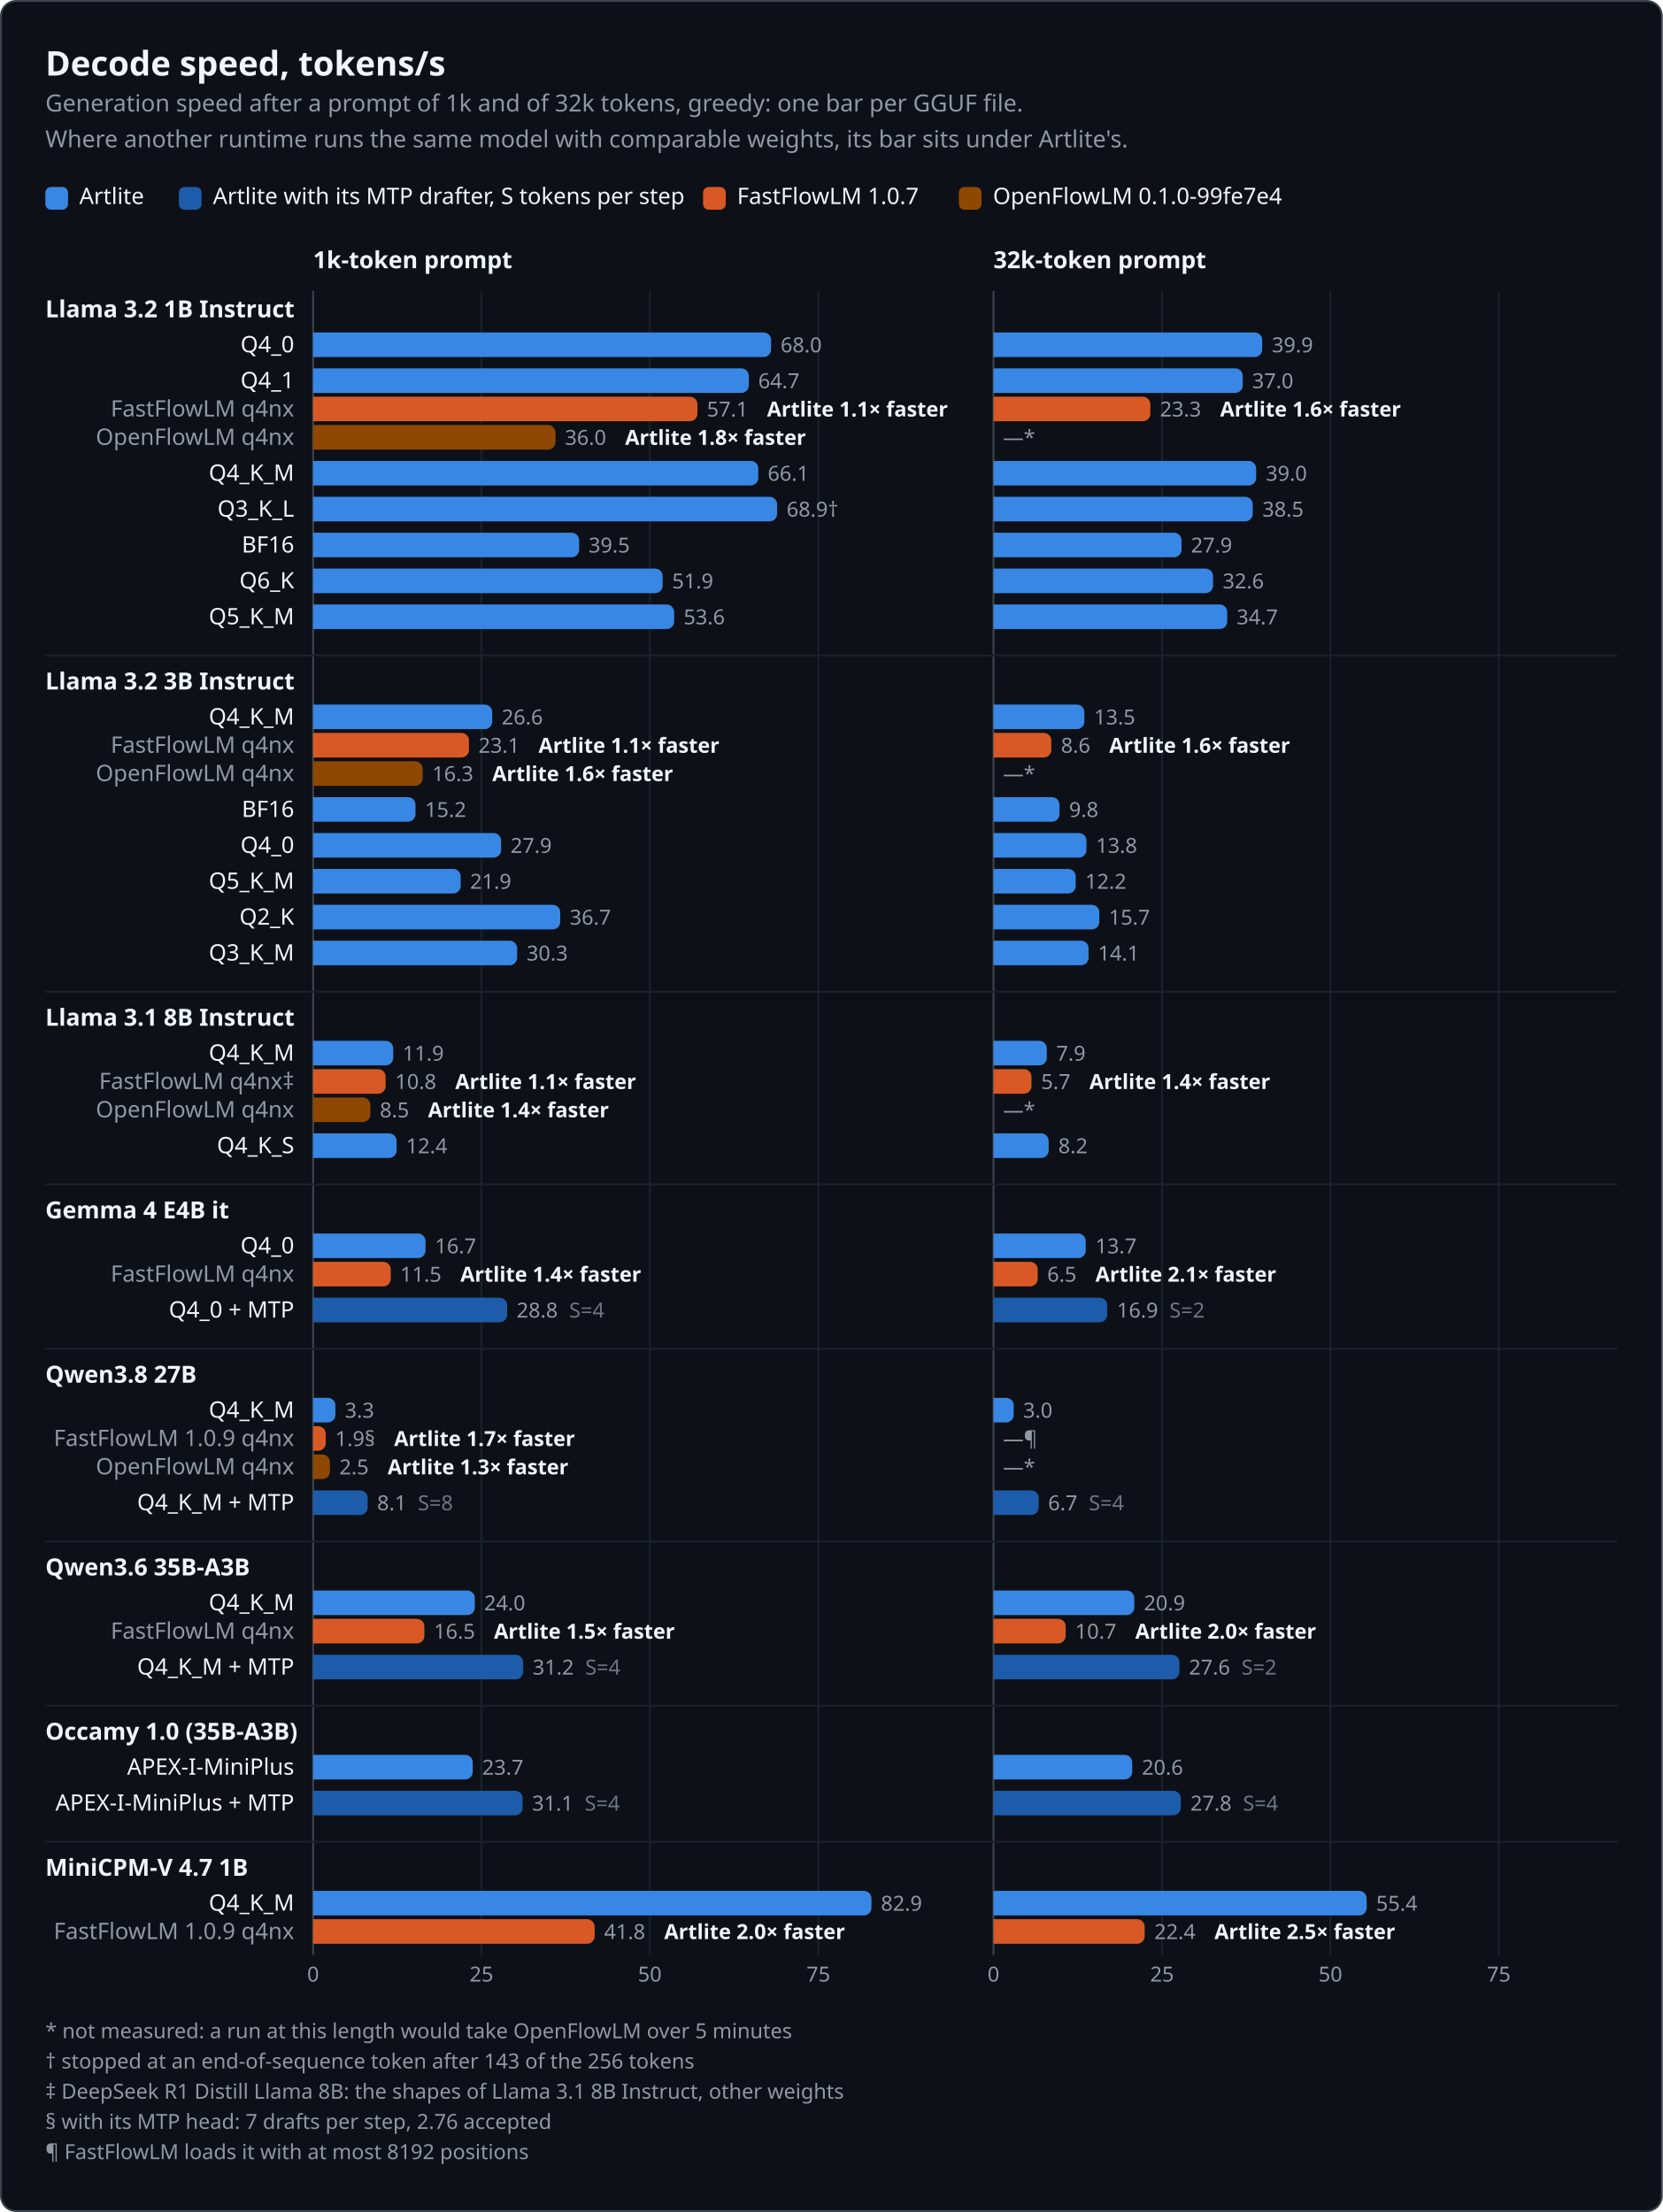
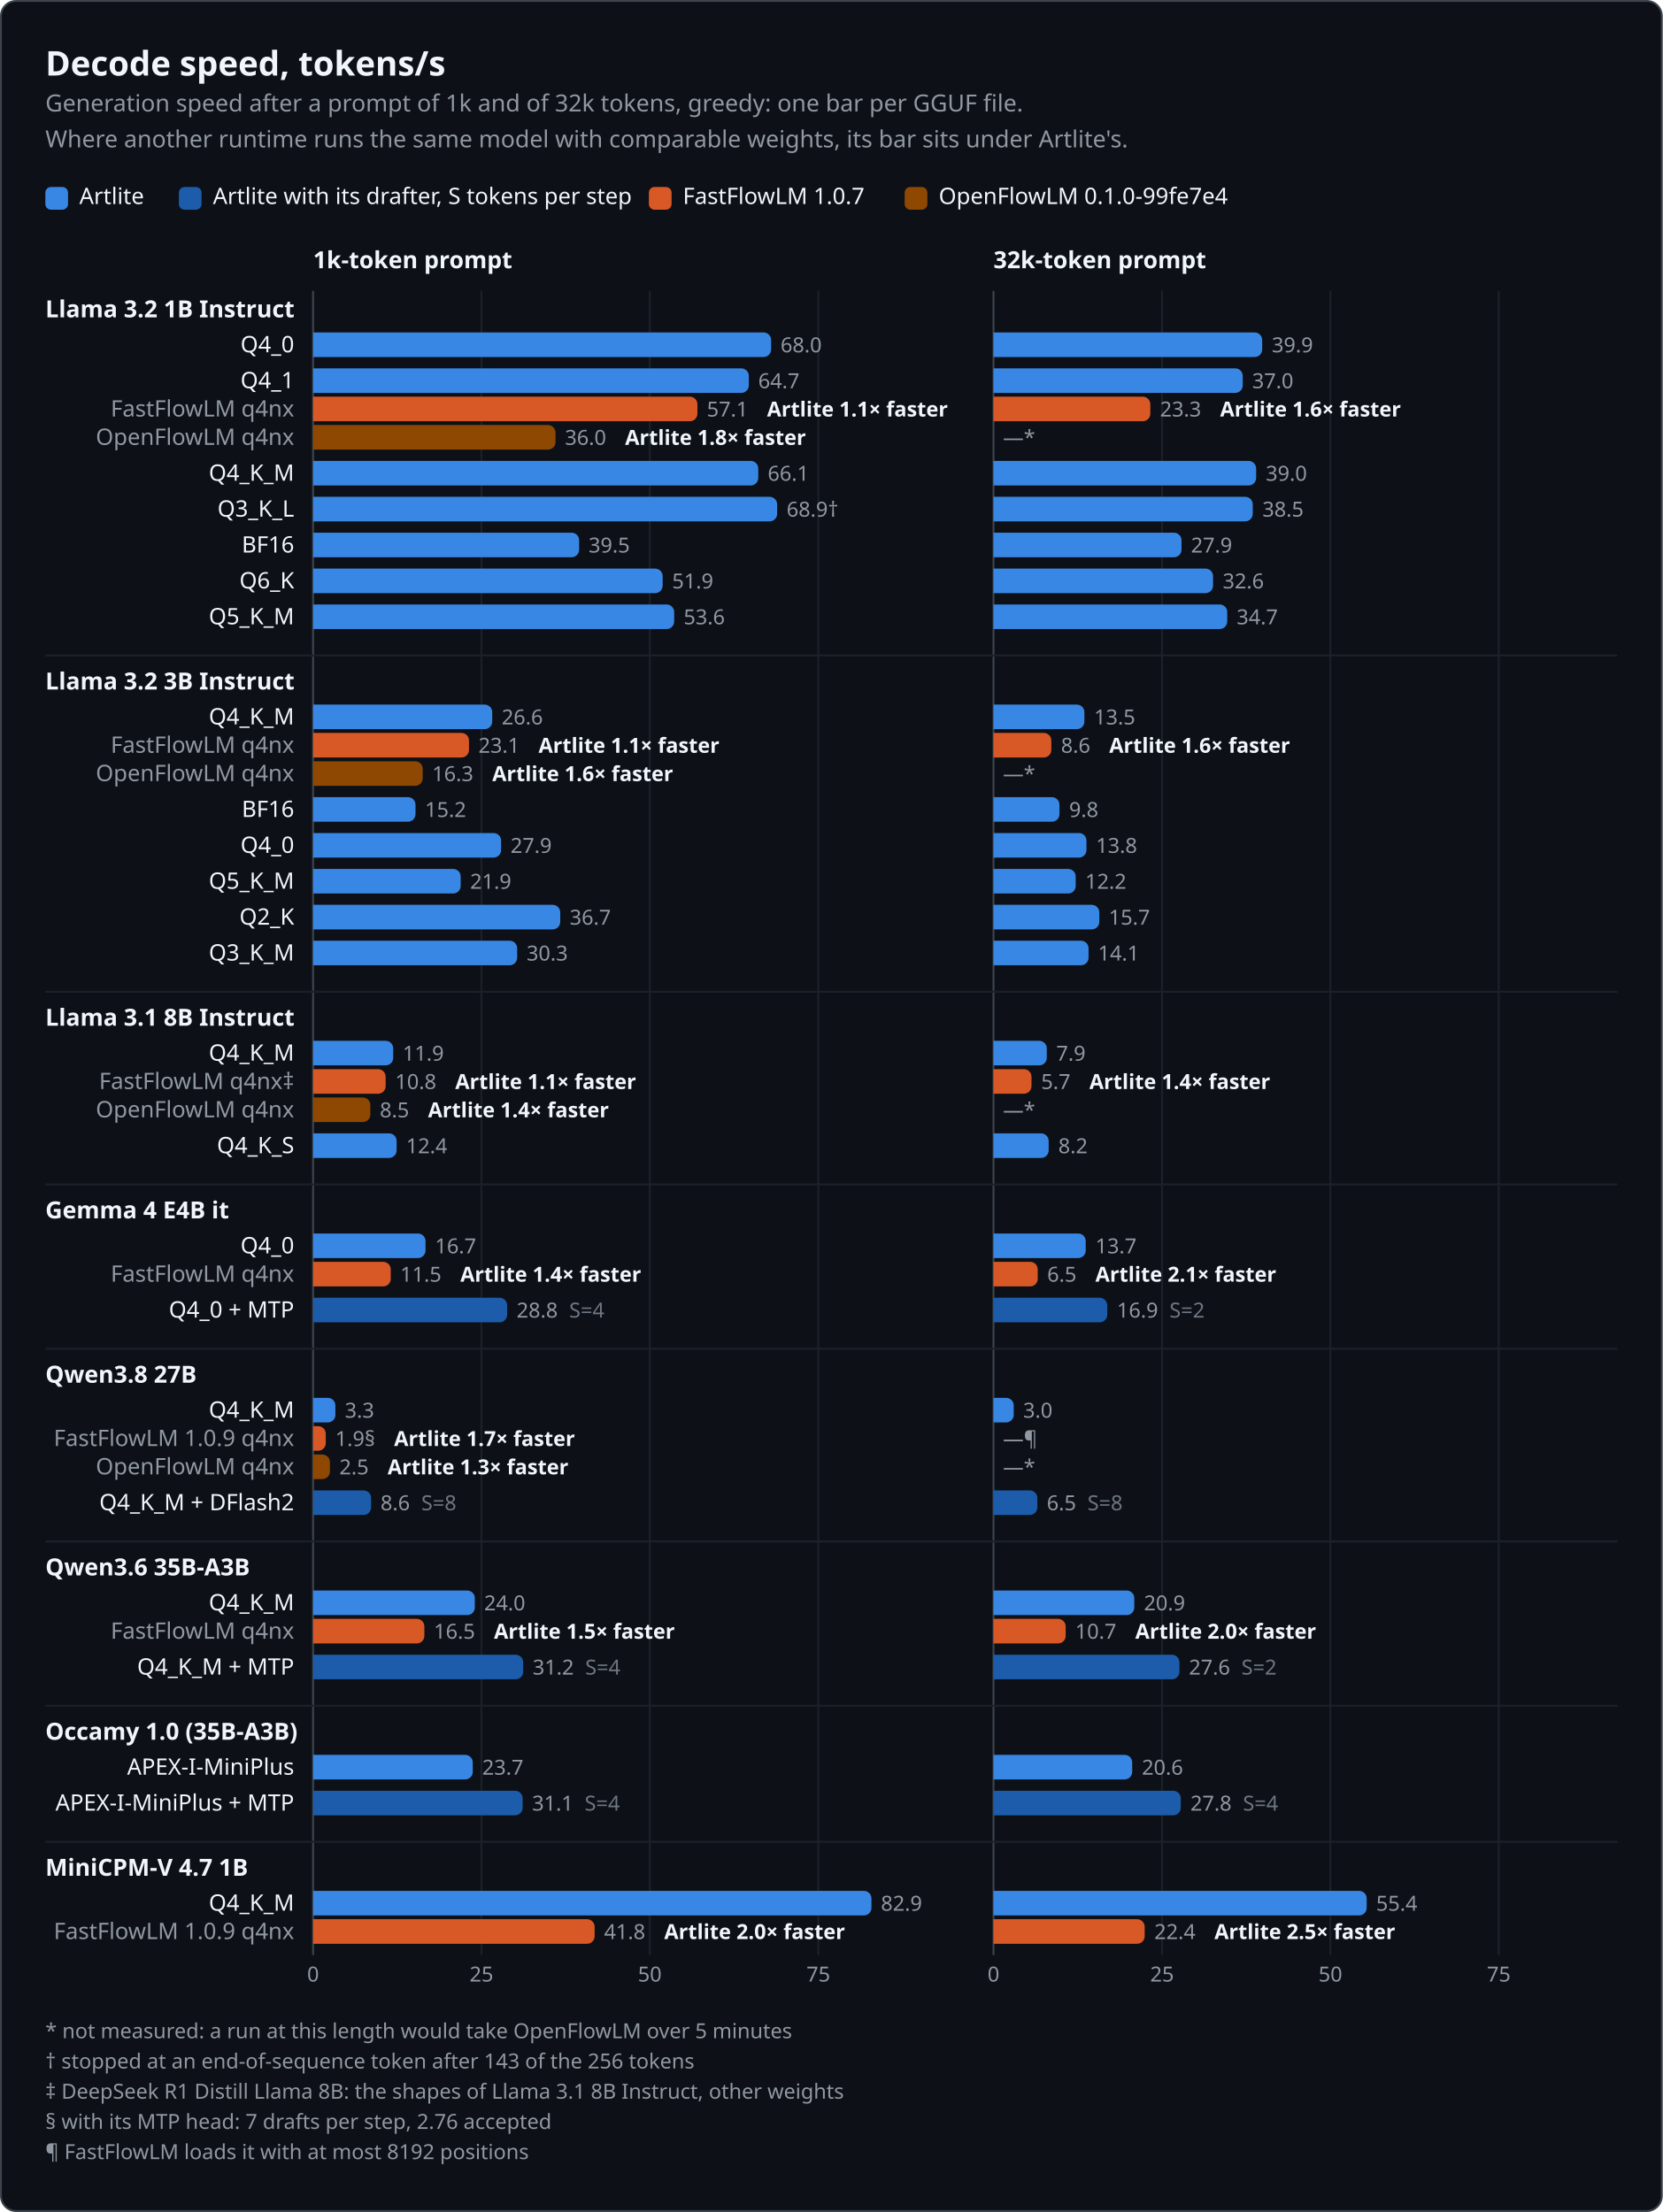
<svg xmlns="http://www.w3.org/2000/svg" width="880" height="1171" viewBox="0 0 880 1171" role="img" aria-labelledby="t d">
  <style>text{font-family:-apple-system, BlinkMacSystemFont, "Segoe UI", "Noto Sans", Helvetica, Arial, sans-serif;font-size:11px;fill:#9198a1;font-variant-numeric:tabular-nums}.title{font-size:18px;font-weight:600;fill:#f0f6fc}.sub{font-size:12.5px}.h{font-size:12.5px;font-weight:600;fill:#f0f6fc}.lbl{font-size:12px;fill:#f0f6fc}.lbl2{font-size:12px}.strong{font-weight:600;fill:#f0f6fc}.muted{fill:#6e7681}.small{font-size:10px}.halo{paint-order:stroke;stroke:#0d1117;stroke-width:3px;stroke-linejoin:round}.grid{stroke:#1b2129}.axis{stroke:#3d444d}.guide{stroke:#2d333b}.bracket{stroke:#9198a1;fill:none}.ft{fill:#1c5cab}.detail{font-size:12px;font-weight:400;fill:#9198a1}.tile{fill:#1b2129;stroke:#9198a1;stroke-width:1}.cut{stroke:#9198a1;stroke-width:.75;fill:none}.f0{fill:#3987e5}.l0{stroke:#3987e5;stroke-width:2;fill:none;stroke-linejoin:round;stroke-linecap:round}.d0{fill:#3987e5;stroke:#0d1117;stroke-width:1.5}.b0{fill:#3987e5;fill-opacity:.16}.f1{fill:#d95926}.l1{stroke:#d95926;stroke-width:2;fill:none;stroke-linejoin:round;stroke-linecap:round}.d1{fill:#d95926;stroke:#0d1117;stroke-width:1.5}.b1{fill:#d95926;fill-opacity:.16}.f2{fill:#199e70}.l2{stroke:#199e70;stroke-width:2;fill:none;stroke-linejoin:round;stroke-linecap:round}.d2{fill:#199e70;stroke:#0d1117;stroke-width:1.5}.b2{fill:#199e70;fill-opacity:.16}.f3{fill:#8f4801}.l3{stroke:#8f4801;stroke-width:2;fill:none;stroke-linejoin:round;stroke-linecap:round}.d3{fill:#8f4801;stroke:#0d1117;stroke-width:1.5}.b3{fill:#8f4801;fill-opacity:.16}</style>
  <rect x="0.5" y="0.5" width="879" height="1170" rx="8" fill="#0d1117" stroke="#3d444d" />
  <text x="24.0" y="40.0" class="title">Decode speed, tokens/s</text>
  <text x="24.0" y="59.0" class="sub">Generation speed after a prompt of 1k and of 32k tokens, greedy: one bar per GGUF file.</text>
  <text x="24.0" y="78.0" class="sub">Where another runtime runs the same model with comparable weights, its bar sits under Artlite's.</text>
  <rect x="24" y="99" width="12" height="12" rx="3" class="f0" />
  <text x="42.0" y="108.0" class="lbl">Artlite</text>
  <rect x="94.672" y="99" width="12" height="12" rx="3" class="ft" />
-   <text x="112.7" y="108.0" class="lbl">Artlite with its MTP drafter, S tokens per step</text>
-   <rect x="372.092" y="99" width="12" height="12" rx="3" class="f1" />
-   <text x="390.1" y="108.0" class="lbl">FastFlowLM 1.0.7</text>
-   <rect x="507.456" y="99" width="12" height="12" rx="3" class="f3" />
-   <text x="525.5" y="108.0" class="lbl">OpenFlowLM 0.1.0-99fe7e4</text>
+   <text x="112.7" y="108.0" class="lbl">Artlite with its drafter, S tokens per step</text>
+   <rect x="343.424" y="99" width="12" height="12" rx="3" class="f1" />
+   <text x="361.4" y="108.0" class="lbl">FastFlowLM 1.0.7</text>
+   <rect x="478.788" y="99" width="12" height="12" rx="3" class="f3" />
+   <text x="496.8" y="108.0" class="lbl">OpenFlowLM 0.1.0-99fe7e4</text>
  <text x="165.7" y="142.0" class="h">1k-token prompt</text>
  <text x="525.8" y="142.0" class="h">32k-token prompt</text>
  <line x1="165.7" y1="154.0" x2="165.7" y2="1035.0" class="axis" />
  <text x="165.7" y="1049.0" text-anchor="middle">0</text>
  <line x1="254.8" y1="154.0" x2="254.8" y2="1035.0" class="grid" />
  <text x="254.8" y="1049.0" text-anchor="middle">25</text>
  <line x1="343.9" y1="154.0" x2="343.9" y2="1035.0" class="grid" />
  <text x="343.9" y="1049.0" text-anchor="middle">50</text>
  <line x1="433.1" y1="154.0" x2="433.1" y2="1035.0" class="grid" />
  <text x="433.1" y="1049.0" text-anchor="middle">75</text>
  <line x1="525.8" y1="154.0" x2="525.8" y2="1035.0" class="axis" />
  <text x="525.8" y="1049.0" text-anchor="middle">0</text>
  <line x1="615.0" y1="154.0" x2="615.0" y2="1035.0" class="grid" />
  <text x="615.0" y="1049.0" text-anchor="middle">25</text>
  <line x1="704.1" y1="154.0" x2="704.1" y2="1035.0" class="grid" />
  <text x="704.1" y="1049.0" text-anchor="middle">50</text>
  <line x1="793.2" y1="154.0" x2="793.2" y2="1035.0" class="grid" />
  <text x="793.2" y="1049.0" text-anchor="middle">75</text>
  <text x="24" y="168.0" class="h">Llama 3.2 1B Instruct</text>
  <text x="155.7" y="186.5" text-anchor="end" class="lbl">Q4_0</text>
  <path d="M165.7,176.0h238.4a4.0,4.0 0 0 1 4.0,4.0v5.0a4.0,4.0 0 0 1 -4.0,4.0h-238.4z" class="f0" />
  <text x="413.1" y="186.5">68.0</text>
  <path d="M525.8,176.0h138.2a4.0,4.0 0 0 1 4.0,4.0v5.0a4.0,4.0 0 0 1 -4.0,4.0h-138.2z" class="f0" />
  <text x="673.1" y="186.5">39.9</text>
  <text x="155.7" y="205.5" text-anchor="end" class="lbl">Q4_1</text>
  <path d="M165.7,195.0h226.6a4.0,4.0 0 0 1 4.0,4.0v5.0a4.0,4.0 0 0 1 -4.0,4.0h-226.6z" class="f0" />
  <text x="401.3" y="205.5">64.7</text>
  <path d="M525.8,195.0h127.9a4.0,4.0 0 0 1 4.0,4.0v5.0a4.0,4.0 0 0 1 -4.0,4.0h-127.9z" class="f0" />
  <text x="662.7" y="205.5">37.0</text>
  <text x="155.7" y="220.5" text-anchor="end" class="lbl2">FastFlowLM q4nx</text>
  <path d="M165.7,210.0h199.4a4.0,4.0 0 0 1 4.0,4.0v5.0a4.0,4.0 0 0 1 -4.0,4.0h-199.4z" class="f1" />
  <text x="374.1" y="220.5">57.1<tspan dx="10" class="strong">Artlite 1.1× faster</tspan>
  </text>
  <path d="M525.8,210.0h79.0a4.0,4.0 0 0 1 4.0,4.0v5.0a4.0,4.0 0 0 1 -4.0,4.0h-79.0z" class="f1" />
  <text x="613.9" y="220.5">23.3<tspan dx="10" class="strong">Artlite 1.6× faster</tspan>
  </text>
  <text x="155.7" y="235.5" text-anchor="end" class="lbl2">OpenFlowLM q4nx</text>
  <path d="M165.7,225.0h124.3a4.0,4.0 0 0 1 4.0,4.0v5.0a4.0,4.0 0 0 1 -4.0,4.0h-124.3z" class="f3" />
  <text x="299.0" y="235.5">36.0<tspan dx="10" class="strong">Artlite 1.8× faster</tspan>
  </text>
  <text x="530.8" y="235.5">—*</text>
  <text x="155.7" y="254.5" text-anchor="end" class="lbl">Q4_K_M</text>
  <path d="M165.7,244.0h231.6a4.0,4.0 0 0 1 4.0,4.0v5.0a4.0,4.0 0 0 1 -4.0,4.0h-231.6z" class="f0" />
  <text x="406.3" y="254.5">66.1</text>
  <path d="M525.8,244.0h135.0a4.0,4.0 0 0 1 4.0,4.0v5.0a4.0,4.0 0 0 1 -4.0,4.0h-135.0z" class="f0" />
  <text x="669.9" y="254.5">39.0</text>
  <text x="155.7" y="273.5" text-anchor="end" class="lbl">Q3_K_L</text>
  <path d="M165.7,263.0h241.6a4.0,4.0 0 0 1 4.0,4.0v5.0a4.0,4.0 0 0 1 -4.0,4.0h-241.6z" class="f0" />
  <text x="416.3" y="273.5">68.9†</text>
  <path d="M525.8,263.0h133.2a4.0,4.0 0 0 1 4.0,4.0v5.0a4.0,4.0 0 0 1 -4.0,4.0h-133.2z" class="f0" />
  <text x="668.1" y="273.5">38.5</text>
  <text x="155.7" y="292.5" text-anchor="end" class="lbl">BF16</text>
  <path d="M165.7,282.0h136.8a4.0,4.0 0 0 1 4.0,4.0v5.0a4.0,4.0 0 0 1 -4.0,4.0h-136.8z" class="f0" />
  <text x="311.5" y="292.5">39.5</text>
  <path d="M525.8,282.0h95.5a4.0,4.0 0 0 1 4.0,4.0v5.0a4.0,4.0 0 0 1 -4.0,4.0h-95.5z" class="f0" />
  <text x="630.3" y="292.5">27.9</text>
  <text x="155.7" y="311.5" text-anchor="end" class="lbl">Q6_K</text>
  <path d="M165.7,301.0h181.0a4.0,4.0 0 0 1 4.0,4.0v5.0a4.0,4.0 0 0 1 -4.0,4.0h-181.0z" class="f0" />
  <text x="355.7" y="311.5">51.9</text>
  <path d="M525.8,301.0h112.2a4.0,4.0 0 0 1 4.0,4.0v5.0a4.0,4.0 0 0 1 -4.0,4.0h-112.2z" class="f0" />
  <text x="647.1" y="311.5">32.6</text>
  <text x="155.7" y="330.5" text-anchor="end" class="lbl">Q5_K_M</text>
  <path d="M165.7,320.0h187.1a4.0,4.0 0 0 1 4.0,4.0v5.0a4.0,4.0 0 0 1 -4.0,4.0h-187.1z" class="f0" />
  <text x="361.8" y="330.5">53.6</text>
  <path d="M525.8,320.0h119.7a4.0,4.0 0 0 1 4.0,4.0v5.0a4.0,4.0 0 0 1 -4.0,4.0h-119.7z" class="f0" />
  <text x="654.5" y="330.5">34.7</text>
  <line x1="24" y1="347.0" x2="856" y2="347.0" class="grid" />
  <text x="24" y="365.0" class="h">Llama 3.2 3B Instruct</text>
  <text x="155.7" y="383.5" text-anchor="end" class="lbl">Q4_K_M</text>
  <path d="M165.7,373.0h90.8a4.0,4.0 0 0 1 4.0,4.0v5.0a4.0,4.0 0 0 1 -4.0,4.0h-90.8z" class="f0" />
  <text x="265.5" y="383.5">26.6</text>
  <path d="M525.8,373.0h44.1a4.0,4.0 0 0 1 4.0,4.0v5.0a4.0,4.0 0 0 1 -4.0,4.0h-44.1z" class="f0" />
  <text x="579.0" y="383.5">13.5</text>
  <text x="155.7" y="398.5" text-anchor="end" class="lbl2">FastFlowLM q4nx</text>
  <path d="M165.7,388.0h78.5a4.0,4.0 0 0 1 4.0,4.0v5.0a4.0,4.0 0 0 1 -4.0,4.0h-78.5z" class="f1" />
  <text x="253.2" y="398.5">23.1<tspan dx="10" class="strong">Artlite 1.1× faster</tspan>
  </text>
  <path d="M525.8,388.0h26.6a4.0,4.0 0 0 1 4.0,4.0v5.0a4.0,4.0 0 0 1 -4.0,4.0h-26.6z" class="f1" />
  <text x="561.5" y="398.5">8.6<tspan dx="10" class="strong">Artlite 1.6× faster</tspan>
  </text>
  <text x="155.7" y="413.5" text-anchor="end" class="lbl2">OpenFlowLM q4nx</text>
  <path d="M165.7,403.0h54.0a4.0,4.0 0 0 1 4.0,4.0v5.0a4.0,4.0 0 0 1 -4.0,4.0h-54.0z" class="f3" />
  <text x="228.7" y="413.5">16.3<tspan dx="10" class="strong">Artlite 1.6× faster</tspan>
  </text>
  <text x="530.8" y="413.5">—*</text>
  <text x="155.7" y="432.5" text-anchor="end" class="lbl">BF16</text>
  <path d="M165.7,422.0h50.2a4.0,4.0 0 0 1 4.0,4.0v5.0a4.0,4.0 0 0 1 -4.0,4.0h-50.2z" class="f0" />
  <text x="224.9" y="432.5">15.2</text>
  <path d="M525.8,422.0h30.9a4.0,4.0 0 0 1 4.0,4.0v5.0a4.0,4.0 0 0 1 -4.0,4.0h-30.9z" class="f0" />
  <text x="565.8" y="432.5">9.8</text>
  <text x="155.7" y="451.5" text-anchor="end" class="lbl">Q4_0</text>
  <path d="M165.7,441.0h95.5a4.0,4.0 0 0 1 4.0,4.0v5.0a4.0,4.0 0 0 1 -4.0,4.0h-95.5z" class="f0" />
  <text x="270.2" y="451.5">27.9</text>
  <path d="M525.8,441.0h45.2a4.0,4.0 0 0 1 4.0,4.0v5.0a4.0,4.0 0 0 1 -4.0,4.0h-45.2z" class="f0" />
  <text x="580.0" y="451.5">13.8</text>
  <text x="155.7" y="470.5" text-anchor="end" class="lbl">Q5_K_M</text>
  <path d="M165.7,460.0h74.1a4.0,4.0 0 0 1 4.0,4.0v5.0a4.0,4.0 0 0 1 -4.0,4.0h-74.1z" class="f0" />
  <text x="248.8" y="470.5">21.9</text>
  <path d="M525.8,460.0h39.5a4.0,4.0 0 0 1 4.0,4.0v5.0a4.0,4.0 0 0 1 -4.0,4.0h-39.5z" class="f0" />
  <text x="574.3" y="470.5">12.2</text>
  <text x="155.7" y="489.5" text-anchor="end" class="lbl">Q2_K</text>
  <path d="M165.7,479.0h126.8a4.0,4.0 0 0 1 4.0,4.0v5.0a4.0,4.0 0 0 1 -4.0,4.0h-126.8z" class="f0" />
  <text x="301.5" y="489.5">36.7</text>
  <path d="M525.8,479.0h52.0a4.0,4.0 0 0 1 4.0,4.0v5.0a4.0,4.0 0 0 1 -4.0,4.0h-52.0z" class="f0" />
  <text x="586.8" y="489.5">15.7</text>
  <text x="155.7" y="508.5" text-anchor="end" class="lbl">Q3_K_M</text>
  <path d="M165.7,498.0h104.0a4.0,4.0 0 0 1 4.0,4.0v5.0a4.0,4.0 0 0 1 -4.0,4.0h-104.0z" class="f0" />
  <text x="278.7" y="508.5">30.3</text>
  <path d="M525.8,498.0h46.3a4.0,4.0 0 0 1 4.0,4.0v5.0a4.0,4.0 0 0 1 -4.0,4.0h-46.3z" class="f0" />
  <text x="581.1" y="508.5">14.1</text>
  <line x1="24" y1="525.0" x2="856" y2="525.0" class="grid" />
  <text x="24" y="543.0" class="h">Llama 3.1 8B Instruct</text>
  <text x="155.7" y="561.5" text-anchor="end" class="lbl">Q4_K_M</text>
  <path d="M165.7,551.0h38.4a4.0,4.0 0 0 1 4.0,4.0v5.0a4.0,4.0 0 0 1 -4.0,4.0h-38.4z" class="f0" />
  <text x="213.1" y="561.5">11.9</text>
  <path d="M525.8,551.0h24.2a4.0,4.0 0 0 1 4.0,4.0v5.0a4.0,4.0 0 0 1 -4.0,4.0h-24.2z" class="f0" />
  <text x="559.0" y="561.5">7.9</text>
  <text x="155.7" y="576.5" text-anchor="end" class="lbl2">FastFlowLM q4nx‡</text>
  <path d="M165.7,566.0h34.4a4.0,4.0 0 0 1 4.0,4.0v5.0a4.0,4.0 0 0 1 -4.0,4.0h-34.4z" class="f1" />
  <text x="209.1" y="576.5">10.8<tspan dx="10" class="strong">Artlite 1.1× faster</tspan>
  </text>
  <path d="M525.8,566.0h16.1a4.0,4.0 0 0 1 4.0,4.0v5.0a4.0,4.0 0 0 1 -4.0,4.0h-16.1z" class="f1" />
  <text x="551.0" y="576.5">5.7<tspan dx="10" class="strong">Artlite 1.4× faster</tspan>
  </text>
  <text x="155.7" y="591.5" text-anchor="end" class="lbl2">OpenFlowLM q4nx</text>
  <path d="M165.7,581.0h26.3a4.0,4.0 0 0 1 4.0,4.0v5.0a4.0,4.0 0 0 1 -4.0,4.0h-26.3z" class="f3" />
  <text x="201.0" y="591.5">8.5<tspan dx="10" class="strong">Artlite 1.4× faster</tspan>
  </text>
  <text x="530.8" y="591.5">—*</text>
  <text x="155.7" y="610.5" text-anchor="end" class="lbl">Q4_K_S</text>
  <path d="M165.7,600.0h40.2a4.0,4.0 0 0 1 4.0,4.0v5.0a4.0,4.0 0 0 1 -4.0,4.0h-40.2z" class="f0" />
  <text x="214.9" y="610.5">12.4</text>
  <path d="M525.8,600.0h25.2a4.0,4.0 0 0 1 4.0,4.0v5.0a4.0,4.0 0 0 1 -4.0,4.0h-25.2z" class="f0" />
  <text x="560.1" y="610.5">8.2</text>
  <line x1="24" y1="627.0" x2="856" y2="627.0" class="grid" />
  <text x="24" y="645.0" class="h">Gemma 4 E4B it</text>
  <text x="155.7" y="663.5" text-anchor="end" class="lbl">Q4_0</text>
  <path d="M165.7,653.0h55.5a4.0,4.0 0 0 1 4.0,4.0v5.0a4.0,4.0 0 0 1 -4.0,4.0h-55.5z" class="f0" />
  <text x="230.2" y="663.5">16.7</text>
  <path d="M525.8,653.0h44.8a4.0,4.0 0 0 1 4.0,4.0v5.0a4.0,4.0 0 0 1 -4.0,4.0h-44.8z" class="f0" />
  <text x="579.7" y="663.5">13.7</text>
  <text x="155.7" y="678.5" text-anchor="end" class="lbl2">FastFlowLM q4nx</text>
  <path d="M165.7,668.0h37.1a4.0,4.0 0 0 1 4.0,4.0v5.0a4.0,4.0 0 0 1 -4.0,4.0h-37.1z" class="f1" />
  <text x="211.8" y="678.5">11.5<tspan dx="10" class="strong">Artlite 1.4× faster</tspan>
  </text>
  <path d="M525.8,668.0h19.4a4.0,4.0 0 0 1 4.0,4.0v5.0a4.0,4.0 0 0 1 -4.0,4.0h-19.4z" class="f1" />
  <text x="554.2" y="678.5">6.5<tspan dx="10" class="strong">Artlite 2.1× faster</tspan>
  </text>
  <text x="155.7" y="697.5" text-anchor="end" class="lbl">Q4_0 + MTP</text>
  <path d="M165.7,687.0h98.7a4.0,4.0 0 0 1 4.0,4.0v5.0a4.0,4.0 0 0 1 -4.0,4.0h-98.7z" class="ft" />
  <text x="273.4" y="697.5">28.8<tspan dx="6" class="muted">S=4</tspan>
  </text>
  <path d="M525.8,687.0h56.2a4.0,4.0 0 0 1 4.0,4.0v5.0a4.0,4.0 0 0 1 -4.0,4.0h-56.2z" class="ft" />
  <text x="591.1" y="697.5">16.9<tspan dx="6" class="muted">S=2</tspan>
  </text>
  <line x1="24" y1="714.0" x2="856" y2="714.0" class="grid" />
  <text x="24" y="732.0" class="h">Qwen3.8 27B</text>
  <text x="155.7" y="750.5" text-anchor="end" class="lbl">Q4_K_M</text>
  <path d="M165.7,740.0h7.8a4.0,4.0 0 0 1 4.0,4.0v5.0a4.0,4.0 0 0 1 -4.0,4.0h-7.8z" class="f0" />
  <text x="182.5" y="750.5">3.3</text>
  <path d="M525.8,740.0h6.7a4.0,4.0 0 0 1 4.0,4.0v5.0a4.0,4.0 0 0 1 -4.0,4.0h-6.7z" class="f0" />
  <text x="541.5" y="750.5">3.0</text>
  <text x="155.7" y="765.5" text-anchor="end" class="lbl2">FastFlowLM 1.0.9 q4nx</text>
  <path d="M165.7,755.0h2.7a4.0,4.0 0 0 1 4.0,4.0v5.0a4.0,4.0 0 0 1 -4.0,4.0h-2.7z" class="f1" />
  <text x="177.4" y="765.5">1.9§<tspan dx="10" class="strong">Artlite 1.7× faster</tspan>
  </text>
  <text x="530.8" y="765.5">—¶</text>
  <text x="155.7" y="780.5" text-anchor="end" class="lbl2">OpenFlowLM q4nx</text>
  <path d="M165.7,770.0h4.9a4.0,4.0 0 0 1 4.0,4.0v5.0a4.0,4.0 0 0 1 -4.0,4.0h-4.9z" class="f3" />
  <text x="179.6" y="780.5">2.5<tspan dx="10" class="strong">Artlite 1.3× faster</tspan>
  </text>
  <text x="530.8" y="780.5">—*</text>
-   <text x="155.7" y="799.5" text-anchor="end" class="lbl">Q4_K_M + MTP</text>
-   <path d="M165.7,789.0h24.9a4.0,4.0 0 0 1 4.0,4.0v5.0a4.0,4.0 0 0 1 -4.0,4.0h-24.9z" class="ft" />
-   <text x="199.6" y="799.5">8.1<tspan dx="6" class="muted">S=8</tspan>
-   </text>
-   <path d="M525.8,789.0h19.9a4.0,4.0 0 0 1 4.0,4.0v5.0a4.0,4.0 0 0 1 -4.0,4.0h-19.9z" class="ft" />
-   <text x="554.7" y="799.5">6.7<tspan dx="6" class="muted">S=4</tspan>
+   <text x="155.7" y="799.5" text-anchor="end" class="lbl">Q4_K_M + DFlash2</text>
+   <path d="M165.7,789.0h26.7a4.0,4.0 0 0 1 4.0,4.0v5.0a4.0,4.0 0 0 1 -4.0,4.0h-26.7z" class="ft" />
+   <text x="201.4" y="799.5">8.6<tspan dx="6" class="muted">S=8</tspan>
+   </text>
+   <path d="M525.8,789.0h19.2a4.0,4.0 0 0 1 4.0,4.0v5.0a4.0,4.0 0 0 1 -4.0,4.0h-19.2z" class="ft" />
+   <text x="554.0" y="799.5">6.5<tspan dx="6" class="muted">S=8</tspan>
  </text>
  <line x1="24" y1="816.0" x2="856" y2="816.0" class="grid" />
  <text x="24" y="834.0" class="h">Qwen3.6 35B-A3B</text>
  <text x="155.7" y="852.5" text-anchor="end" class="lbl">Q4_K_M</text>
  <path d="M165.7,842.0h81.6a4.0,4.0 0 0 1 4.0,4.0v5.0a4.0,4.0 0 0 1 -4.0,4.0h-81.6z" class="f0" />
  <text x="256.2" y="852.5">24.0</text>
  <path d="M525.8,842.0h70.5a4.0,4.0 0 0 1 4.0,4.0v5.0a4.0,4.0 0 0 1 -4.0,4.0h-70.5z" class="f0" />
  <text x="605.4" y="852.5">20.9</text>
  <text x="155.7" y="867.5" text-anchor="end" class="lbl2">FastFlowLM q4nx</text>
  <path d="M165.7,857.0h54.9a4.0,4.0 0 0 1 4.0,4.0v5.0a4.0,4.0 0 0 1 -4.0,4.0h-54.9z" class="f1" />
  <text x="229.6" y="867.5">16.5<tspan dx="10" class="strong">Artlite 1.5× faster</tspan>
  </text>
  <path d="M525.8,857.0h34.2a4.0,4.0 0 0 1 4.0,4.0v5.0a4.0,4.0 0 0 1 -4.0,4.0h-34.2z" class="f1" />
  <text x="569.0" y="867.5">10.7<tspan dx="10" class="strong">Artlite 2.0× faster</tspan>
  </text>
  <text x="155.7" y="886.5" text-anchor="end" class="lbl">Q4_K_M + MTP</text>
  <path d="M165.7,876.0h107.2a4.0,4.0 0 0 1 4.0,4.0v5.0a4.0,4.0 0 0 1 -4.0,4.0h-107.2z" class="ft" />
  <text x="281.9" y="886.5">31.2<tspan dx="6" class="muted">S=4</tspan>
  </text>
  <path d="M525.8,876.0h94.4a4.0,4.0 0 0 1 4.0,4.0v5.0a4.0,4.0 0 0 1 -4.0,4.0h-94.4z" class="ft" />
  <text x="629.2" y="886.5">27.6<tspan dx="6" class="muted">S=2</tspan>
  </text>
  <line x1="24" y1="903.0" x2="856" y2="903.0" class="grid" />
  <text x="24" y="921.0" class="h">Occamy 1.0 (35B-A3B)</text>
  <text x="155.7" y="939.5" text-anchor="end" class="lbl">APEX-I-MiniPlus</text>
  <path d="M165.7,929.0h80.5a4.0,4.0 0 0 1 4.0,4.0v5.0a4.0,4.0 0 0 1 -4.0,4.0h-80.5z" class="f0" />
  <text x="255.2" y="939.5">23.7</text>
  <path d="M525.8,929.0h69.4a4.0,4.0 0 0 1 4.0,4.0v5.0a4.0,4.0 0 0 1 -4.0,4.0h-69.4z" class="f0" />
  <text x="604.3" y="939.5">20.6</text>
  <text x="155.7" y="958.5" text-anchor="end" class="lbl">APEX-I-MiniPlus + MTP</text>
  <path d="M165.7,948.0h106.9a4.0,4.0 0 0 1 4.0,4.0v5.0a4.0,4.0 0 0 1 -4.0,4.0h-106.9z" class="ft" />
  <text x="281.6" y="958.5">31.1<tspan dx="6" class="muted">S=4</tspan>
  </text>
  <path d="M525.8,948.0h95.1a4.0,4.0 0 0 1 4.0,4.0v5.0a4.0,4.0 0 0 1 -4.0,4.0h-95.1z" class="ft" />
  <text x="630.0" y="958.5">27.8<tspan dx="6" class="muted">S=4</tspan>
  </text>
  <line x1="24" y1="975.0" x2="856" y2="975.0" class="grid" />
  <text x="24" y="993.0" class="h">MiniCPM-V 4.7 1B</text>
  <text x="155.7" y="1011.5" text-anchor="end" class="lbl">Q4_K_M</text>
  <path d="M165.7,1001.0h291.5a4.0,4.0 0 0 1 4.0,4.0v5.0a4.0,4.0 0 0 1 -4.0,4.0h-291.5z" class="f0" />
  <text x="466.2" y="1011.5">82.9</text>
  <path d="M525.8,1001.0h193.5a4.0,4.0 0 0 1 4.0,4.0v5.0a4.0,4.0 0 0 1 -4.0,4.0h-193.5z" class="f0" />
  <text x="728.3" y="1011.5">55.4</text>
  <text x="155.7" y="1026.5" text-anchor="end" class="lbl2">FastFlowLM 1.0.9 q4nx</text>
  <path d="M165.7,1016.0h145.0a4.0,4.0 0 0 1 4.0,4.0v5.0a4.0,4.0 0 0 1 -4.0,4.0h-145.0z" class="f1" />
  <text x="319.7" y="1026.5">41.8<tspan dx="10" class="strong">Artlite 2.0× faster</tspan>
  </text>
  <path d="M525.8,1016.0h76.0a4.0,4.0 0 0 1 4.0,4.0v5.0a4.0,4.0 0 0 1 -4.0,4.0h-76.0z" class="f1" />
  <text x="610.9" y="1026.5">22.4<tspan dx="10" class="strong">Artlite 2.5× faster</tspan>
  </text>
  <text x="24.0" y="1079.0">* not measured: a run at this length would take OpenFlowLM over 5 minutes</text>
  <text x="24.0" y="1095.0">† stopped at an end-of-sequence token after 143 of the 256 tokens</text>
  <text x="24.0" y="1111.0">‡ DeepSeek R1 Distill Llama 8B: the shapes of Llama 3.1 8B Instruct, other weights</text>
  <text x="24.0" y="1127.0">§ with its MTP head: 7 drafts per step, 2.76 accepted</text>
  <text x="24.0" y="1143.0">¶ FastFlowLM loads it with at most 8192 positions</text>
</svg>
